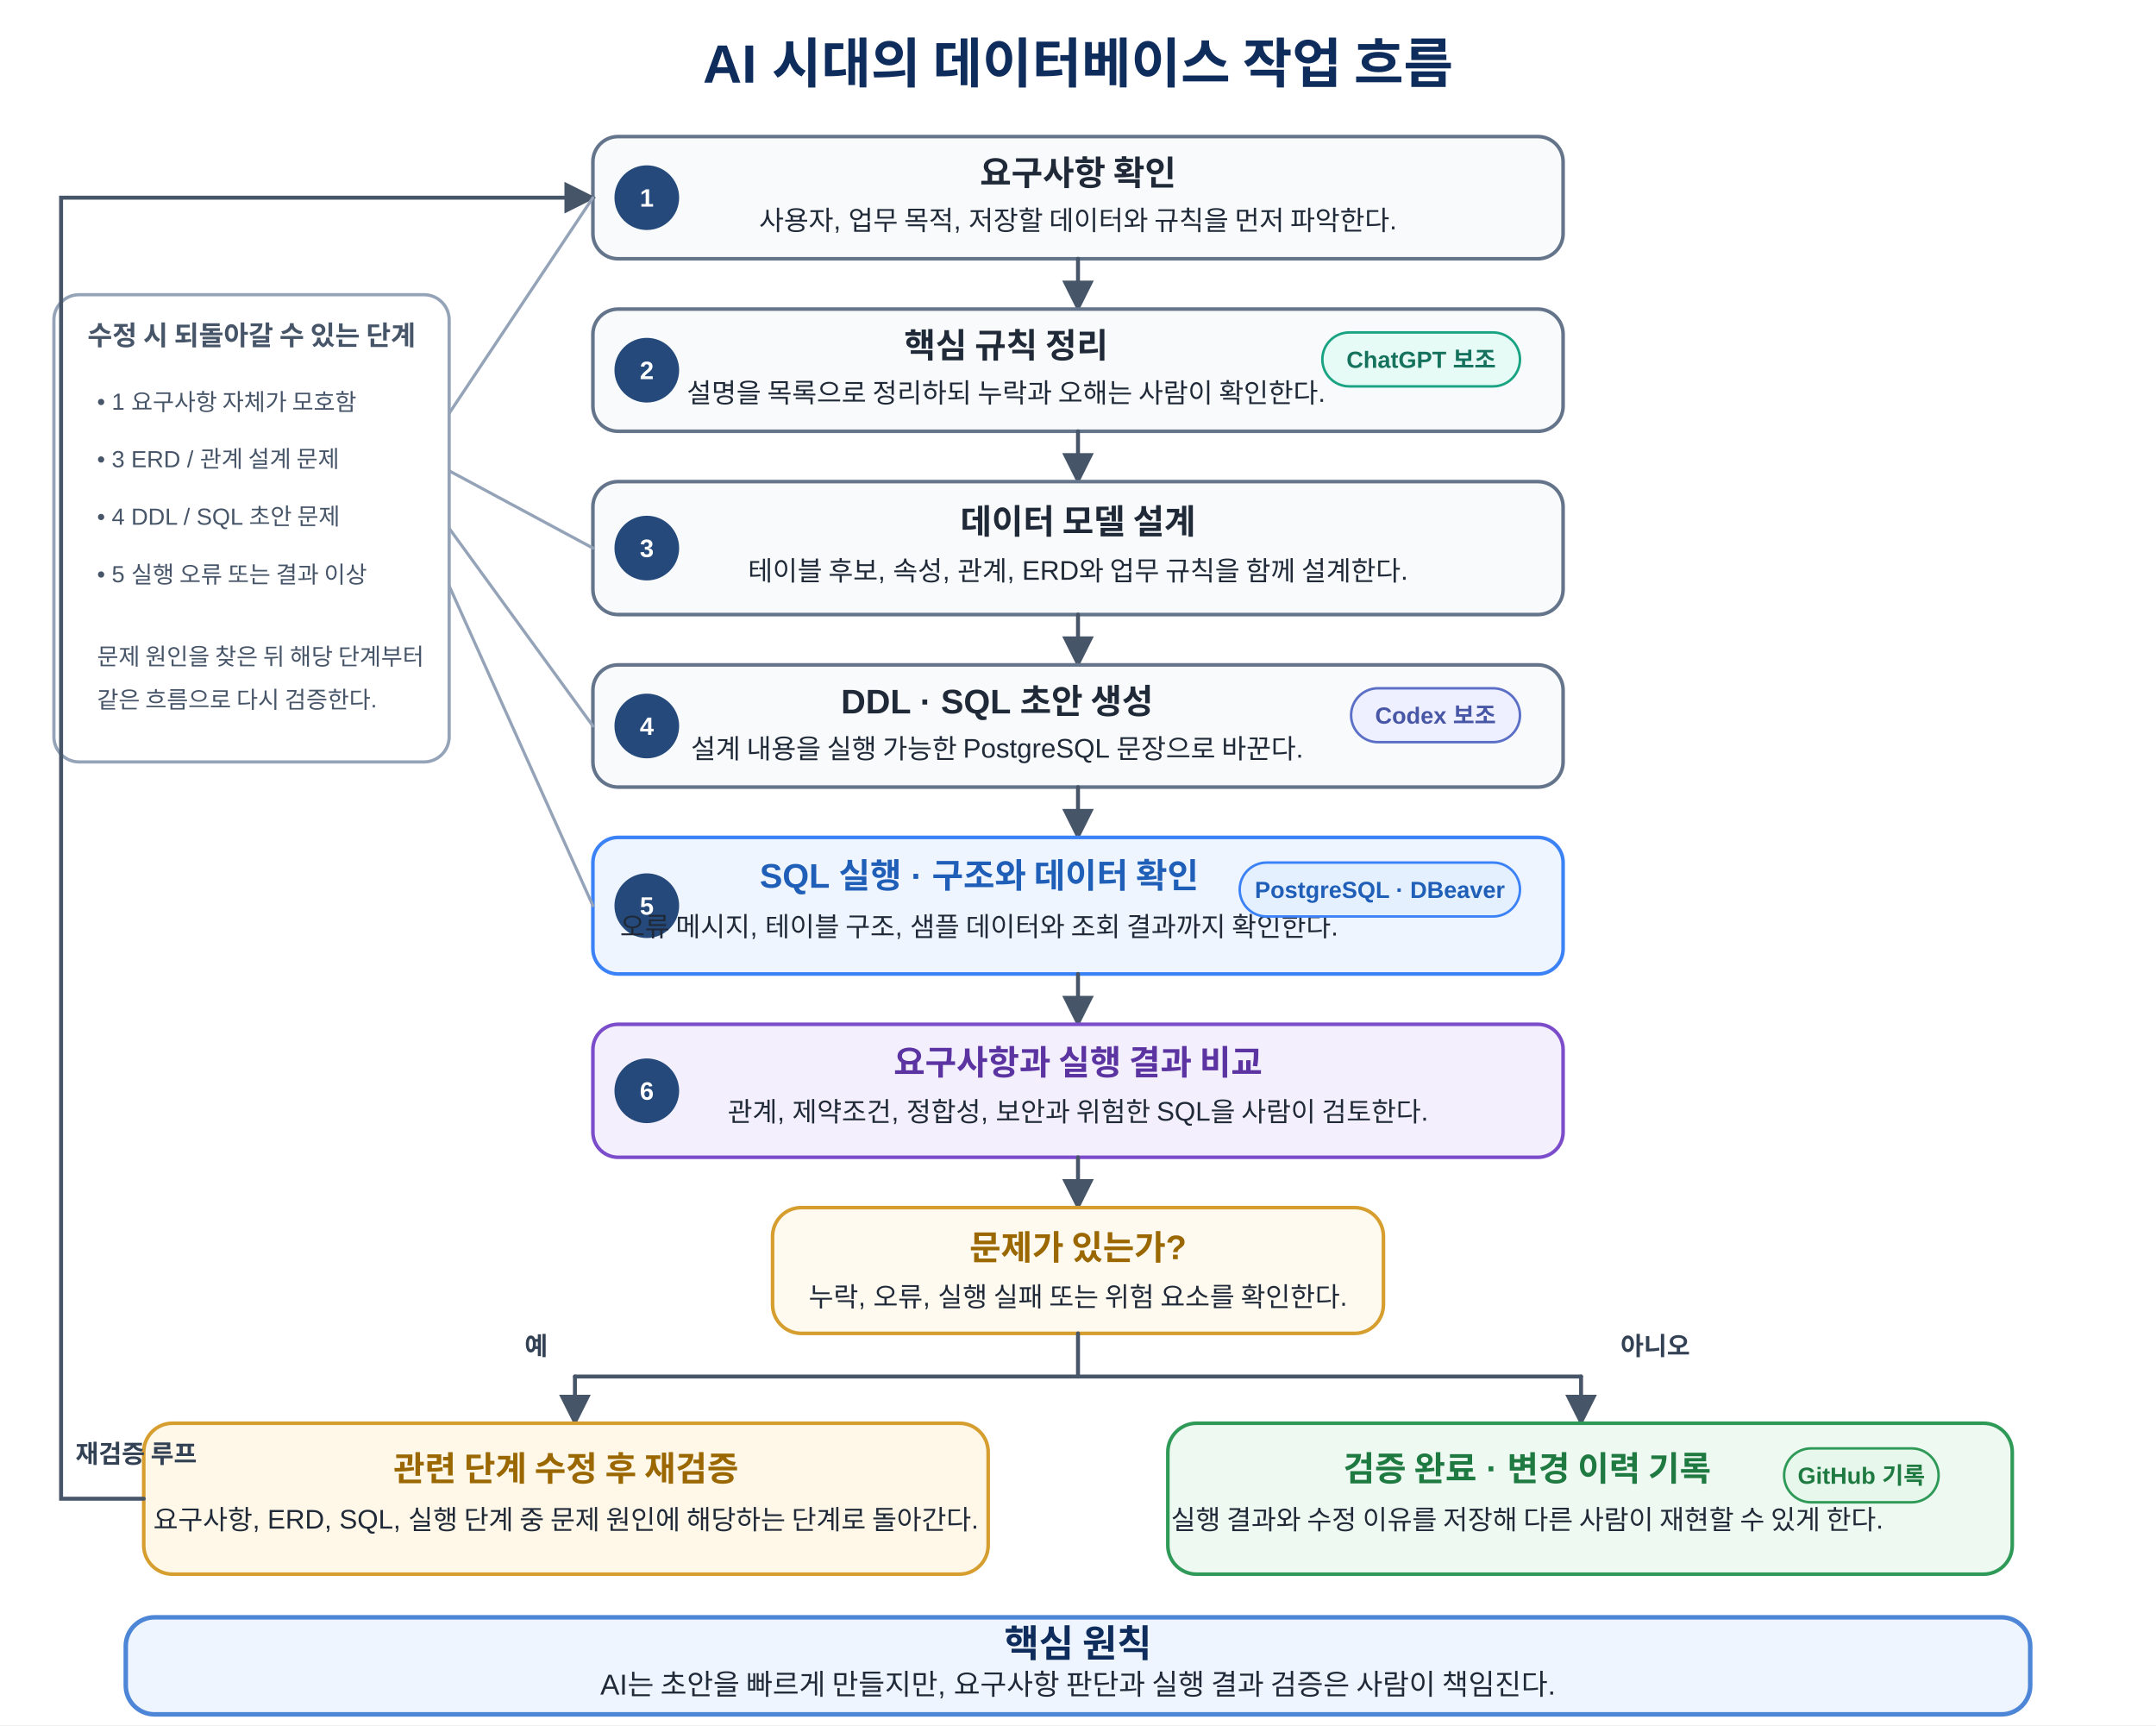
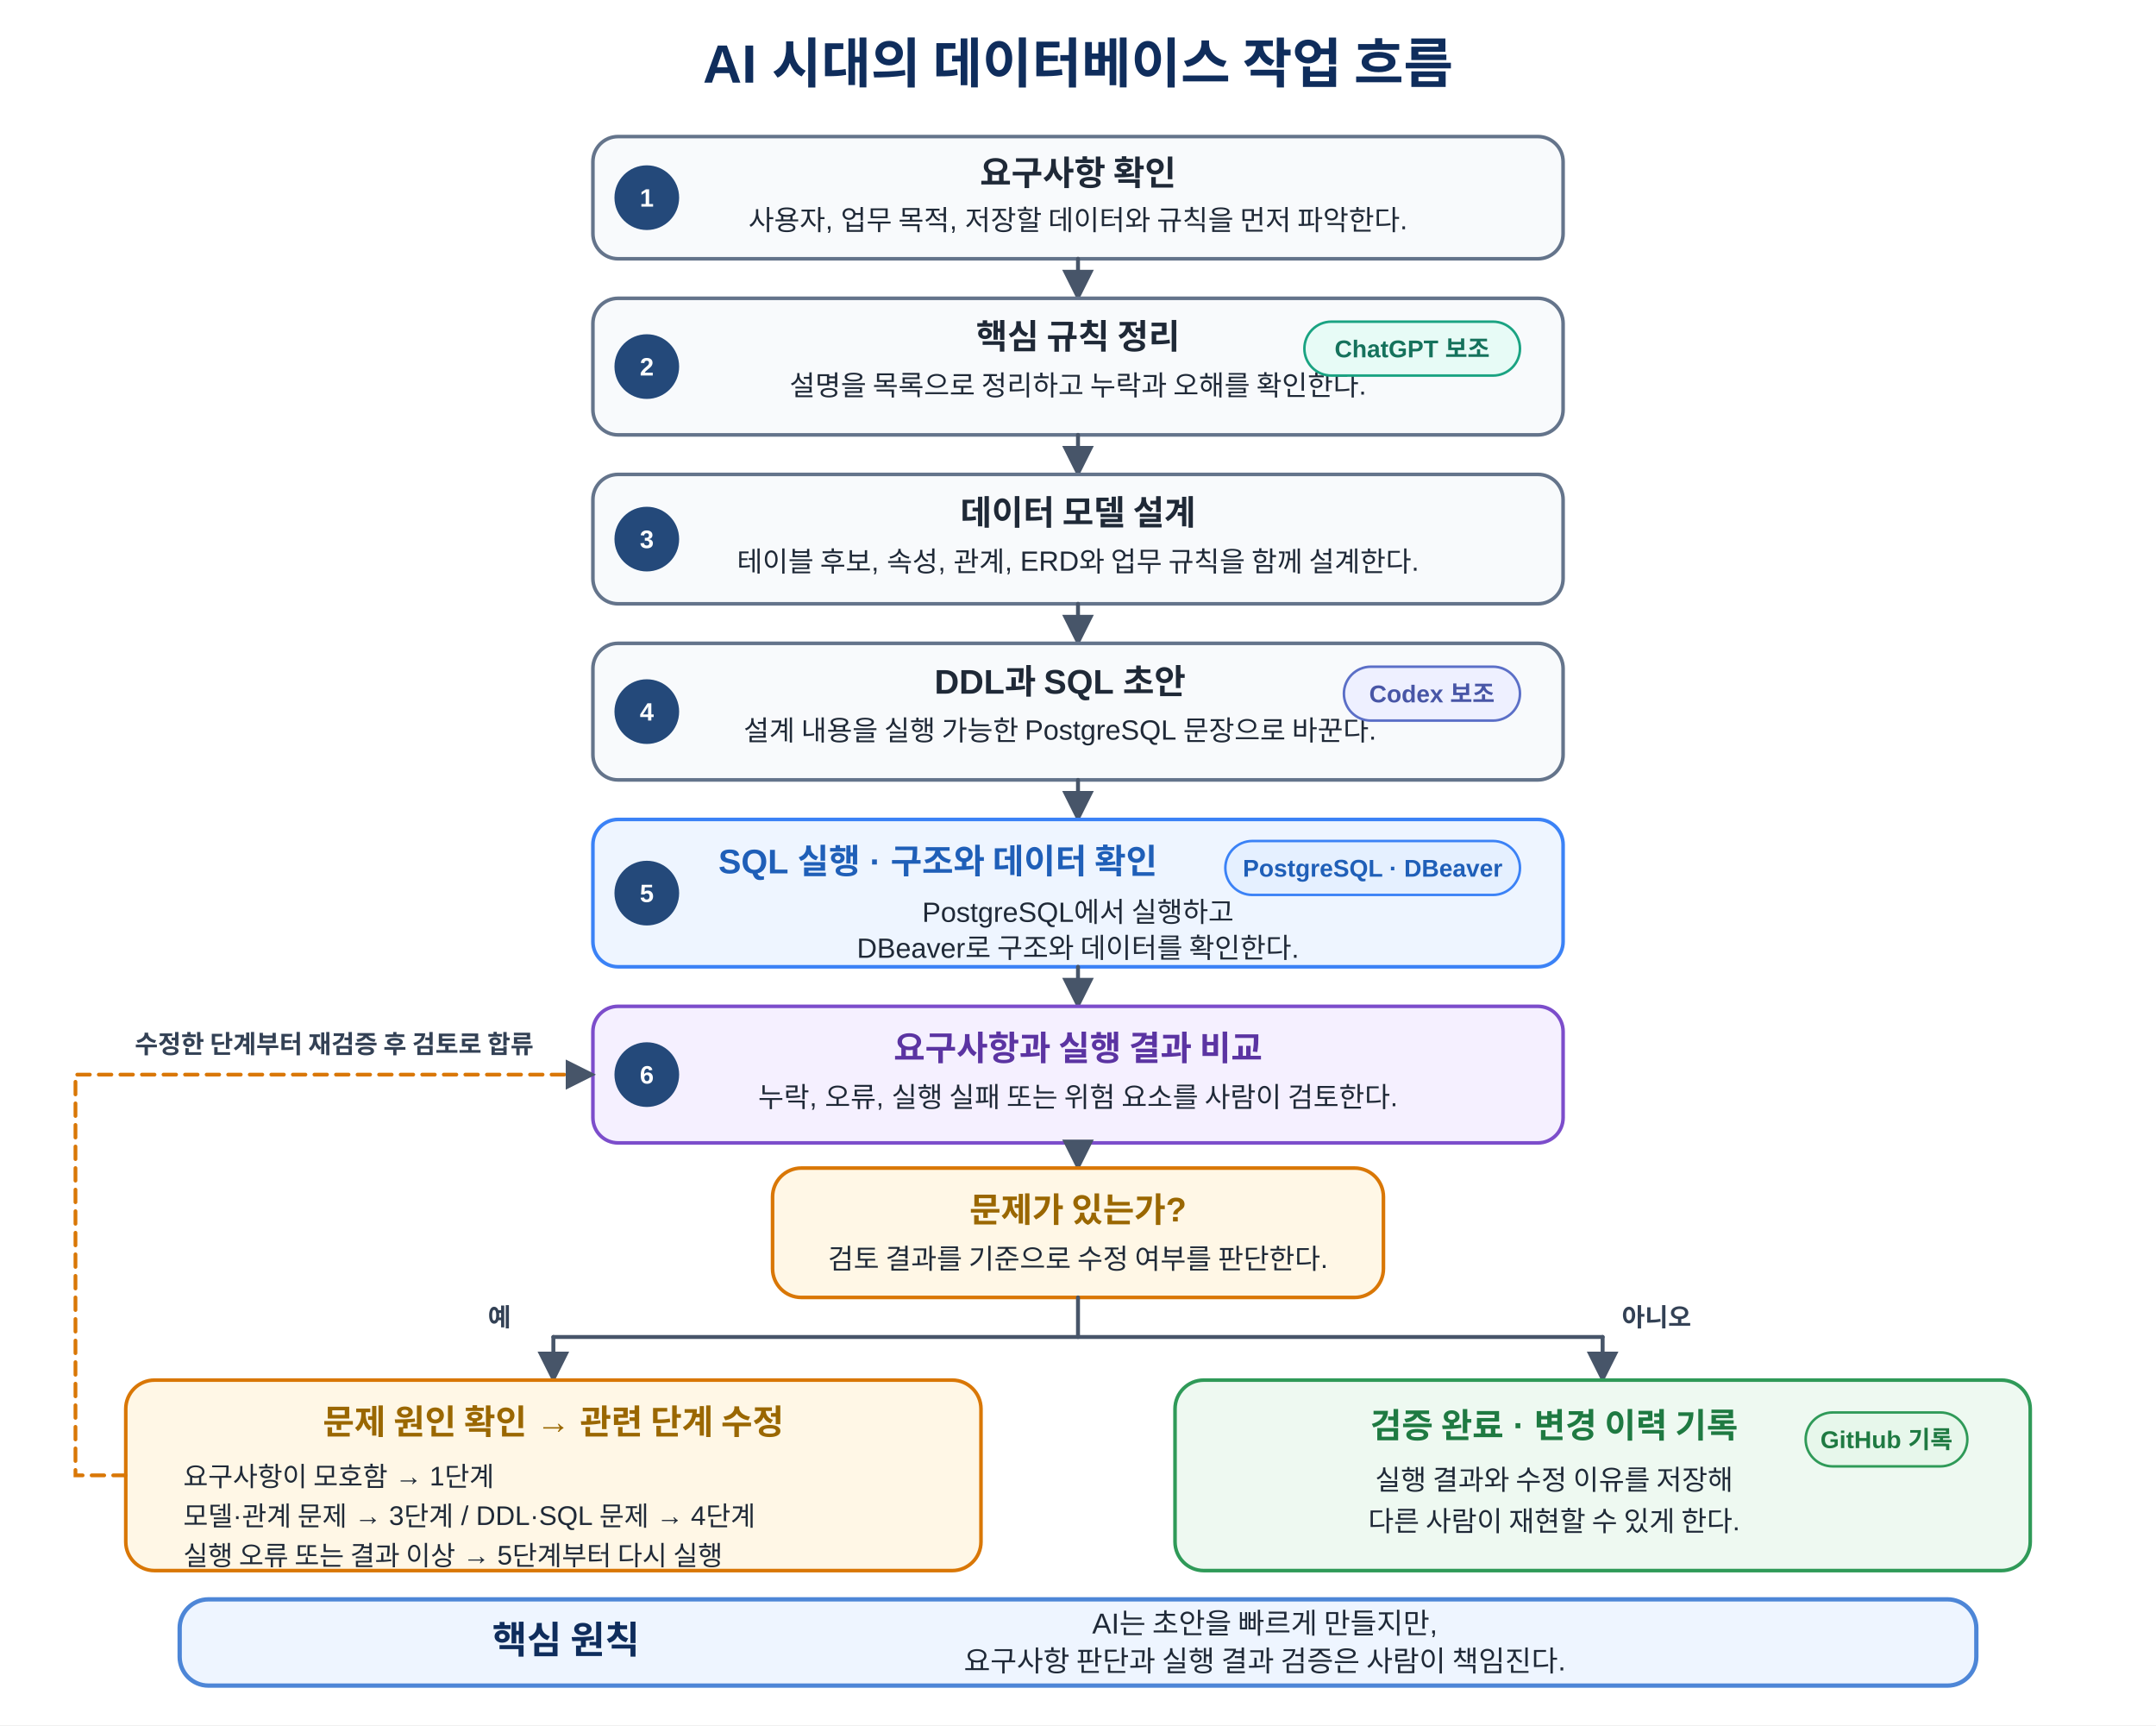
<svg xmlns="http://www.w3.org/2000/svg" width="1200" height="960" viewBox="0 0 1200 960" role="img" aria-labelledby="title desc">
  <defs>
    <marker id="arrow" viewBox="0 0 10 10" refX="9" refY="5" markerWidth="8" markerHeight="8" orient="auto">
      <path d="M 0 0 L 10 5 L 0 10 z" fill="#475569" />
    </marker>
    <style>
      text { font-family: "Malgun Gothic", "Apple SD Gothic Neo", "Noto Sans KR", Arial, sans-serif; fill:#1f2937; }
-       .title { font-size:30px; font-weight:700; fill:#0f2d5c; }
+       .canvas { fill:#ffffff; }
+       .title { font-size:30px; font-weight:700; fill:#0f2d5c; text-anchor:middle; }
      .step { fill:#f8fafc; stroke:#64748b; stroke-width:2; }
      .execute { fill:#eef5ff; stroke:#3b82f6; stroke-width:2; }
-       .human { fill:#f3effd; stroke:#7c4dcb; stroke-width:2; }
-       .decision { fill:#fffaf0; stroke:#d69e2e; stroke-width:2; }
-       .fix { fill:#fff7e8; stroke:#d69e2e; stroke-width:2; }
+       .human { fill:#f5f0ff; stroke:#7c4dcb; stroke-width:2; }
+       .decision { fill:#fff7e6; stroke:#d97706; stroke-width:2; }
+       .fix { fill:#fff7e6; stroke:#d97706; stroke-width:2; }
      .complete { fill:#eef9f1; stroke:#2f9a58; stroke-width:2; }
-       .loop-note { fill:#ffffff; stroke:#94a3b8; stroke-width:1.8; }
+       .message { fill:#eef5ff; stroke:#4d86d7; stroke-width:2.4; }
+       .number { fill:#24497a; }
+       .number-text { font-size:14px; font-weight:700; fill:#ffffff; text-anchor:middle; dominant-baseline:middle; }
      .head { font-size:19px; font-weight:700; text-anchor:middle; }
      .head-blue { font-size:19px; font-weight:700; text-anchor:middle; fill:#1f5fb8; }
      .head-purple { font-size:19px; font-weight:700; text-anchor:middle; fill:#5b34a2; }
      .head-orange { font-size:19px; font-weight:700; text-anchor:middle; fill:#9a6700; }
      .head-green { font-size:19px; font-weight:700; text-anchor:middle; fill:#1f7a42; }
-       .body { font-size:15px; text-anchor:middle; }
+       .body { font-size:15.5px; text-anchor:middle; }
+       .body-left { font-size:15px; text-anchor:start; }
+       .small { font-size:14px; text-anchor:middle; fill:#475569; }
+       .label { font-size:14px; font-weight:700; fill:#334155; text-anchor:middle; }
+       .message-title { font-size:21px; font-weight:700; fill:#0f2d5c; text-anchor:middle; }
+       .message-text { font-size:16px; text-anchor:middle; }
      .badge-ai { fill:#e7fbf6; stroke:#1aa382; stroke-width:1.4; }
      .badge-code { fill:#eef0ff; stroke:#5b6fc7; stroke-width:1.4; }
      .badge-tool { fill:#e5f0ff; stroke:#3b82f6; stroke-width:1.4; }
      .badge-git { fill:#e7f7eb; stroke:#2f9a58; stroke-width:1.4; }
-       .badge-text-ai { font-size:13px; font-weight:700; text-anchor:middle; dominant-baseline:middle; fill:#15725c; }
-       .badge-text-code { font-size:13px; font-weight:700; text-anchor:middle; dominant-baseline:middle; fill:#4856a6; }
-       .badge-text-tool { font-size:13px; font-weight:700; text-anchor:middle; dominant-baseline:middle; fill:#1f5fb8; }
-       .badge-text-git { font-size:13px; font-weight:700; text-anchor:middle; dominant-baseline:middle; fill:#1f7a42; }
+       .badge-text-ai { font-size:13.5px; font-weight:700; text-anchor:middle; dominant-baseline:middle; fill:#15725c; }
+       .badge-text-code { font-size:13.5px; font-weight:700; text-anchor:middle; dominant-baseline:middle; fill:#4856a6; }
+       .badge-text-tool { font-size:13.5px; font-weight:700; text-anchor:middle; dominant-baseline:middle; fill:#1f5fb8; }
+       .badge-text-git { font-size:13.5px; font-weight:700; text-anchor:middle; dominant-baseline:middle; fill:#1f7a42; }
      .line { stroke:#475569; stroke-width:2.2; fill:none; stroke-linecap:round; marker-end:url(#arrow); }
-       .line-noarrow { stroke:#475569; stroke-width:2.2; fill:none; stroke-linecap:round; }
-       .guide { stroke:#94a3b8; stroke-width:1.7; fill:none; stroke-linecap:round; }
-       .label { font-size:14px; font-weight:700; fill:#334155; }
-       .message { fill:#eef5ff; stroke:#4d86d7; stroke-width:2.5; }
-       .message-title { font-size:21px; font-weight:700; fill:#0f2d5c; text-anchor:middle; }
-       .message-text { font-size:16px; text-anchor:middle; }
-       .step-no { fill:#24497a; }
-       .step-no-text { font-size:14px; font-weight:700; fill:white; text-anchor:middle; dominant-baseline:middle; }
-       .small-note-title { font-size:15px; font-weight:700; text-anchor:middle; fill:#475569; }
-       .small-note { font-size:13px; text-anchor:start; fill:#475569; }
+       .line-plain { stroke:#475569; stroke-width:2.2; fill:none; stroke-linecap:round; }
+       .loop { stroke:#d97706; stroke-width:2.1; fill:none; stroke-linecap:round; stroke-dasharray:7 5; marker-end:url(#arrow); }
    </style>
  </defs>
-   <rect width="1200" height="960" fill="#ffffff" />
-   <text x="600" y="46" class="title" text-anchor="middle">AI 시대의 데이터베이스 작업 흐름</text>
+   <rect width="1200" height="960" class="canvas" />
+   <text x="600" y="46" class="title">AI 시대의 데이터베이스 작업 흐름</text>
  <rect x="330" y="76" width="540" height="68" rx="14" ry="14" class="step" />
-   <circle cx="360" cy="110" r="18" class="step-no" />
-   <text x="360" y="111" class="step-no-text">1</text>
+   <circle cx="360" cy="110" r="18" class="number" />
+   <text x="360" y="111" class="number-text">1</text>
  <text x="600" y="103" class="head">요구사항 확인</text>
  <text x="600" y="128" class="body">사용자, 업무 목적, 저장할 데이터와 규칙을 먼저 파악한다.</text>
-   <line x1="600" y1="144" x2="600" y2="172" class="line" />
-   <rect x="330" y="172" width="540" height="68" rx="14" ry="14" class="step" />
-   <circle cx="360" cy="206" r="18" class="step-no" />
-   <text x="360" y="207" class="step-no-text">2</text>
-   <text x="560" y="199" class="head">핵심 규칙 정리</text>
-   <text x="560" y="224" class="body">설명을 목록으로 정리하되 누락과 오해는 사람이 확인한다.</text>
-   <rect x="736" y="185" width="110" height="30" rx="15" ry="15" class="badge-ai" />
-   <text x="791" y="201" class="badge-text-ai">ChatGPT 보조</text>
-   <line x1="600" y1="240" x2="600" y2="268" class="line" />
-   <rect x="330" y="268" width="540" height="74" rx="14" ry="14" class="step" />
-   <circle cx="360" cy="305" r="18" class="step-no" />
-   <text x="360" y="306" class="step-no-text">3</text>
-   <text x="600" y="297" class="head">데이터 모델 설계</text>
-   <text x="600" y="323" class="body">테이블 후보, 속성, 관계, ERD와 업무 규칙을 함께 설계한다.</text>
-   <line x1="600" y1="342" x2="600" y2="370" class="line" />
-   <rect x="330" y="370" width="540" height="68" rx="14" ry="14" class="step" />
-   <circle cx="360" cy="404" r="18" class="step-no" />
-   <text x="360" y="405" class="step-no-text">4</text>
-   <text x="555" y="397" class="head">DDL · SQL 초안 생성</text>
-   <text x="555" y="422" class="body">설계 내용을 실행 가능한 PostgreSQL 문장으로 바꾼다.</text>
-   <rect x="752" y="383" width="94" height="30" rx="15" ry="15" class="badge-code" />
-   <text x="799" y="399" class="badge-text-code">Codex 보조</text>
-   <line x1="600" y1="438" x2="600" y2="466" class="line" />
-   <rect x="330" y="466" width="540" height="76" rx="14" ry="14" class="execute" />
-   <circle cx="360" cy="504" r="18" class="step-no" />
-   <text x="360" y="505" class="step-no-text">5</text>
-   <text x="545" y="494" class="head-blue">SQL 실행 · 구조와 데이터 확인</text>
-   <text x="545" y="521" class="body">오류 메시지, 테이블 구조, 샘플 데이터와 조회 결과까지 확인한다.</text>
-   <rect x="690" y="480" width="156" height="30" rx="15" ry="15" class="badge-tool" />
-   <text x="768" y="496" class="badge-text-tool">PostgreSQL · DBeaver</text>
-   <line x1="600" y1="542" x2="600" y2="570" class="line" />
-   <rect x="330" y="570" width="540" height="74" rx="14" ry="14" class="human" />
-   <circle cx="360" cy="607" r="18" class="step-no" />
-   <text x="360" y="608" class="step-no-text">6</text>
-   <text x="600" y="598" class="head-purple">요구사항과 실행 결과 비교</text>
-   <text x="600" y="624" class="body">관계, 제약조건, 정합성, 보안과 위험한 SQL을 사람이 검토한다.</text>
-   <line x1="600" y1="644" x2="600" y2="672" class="line" />
-   <rect x="430" y="672" width="340" height="70" rx="16" ry="16" class="decision" />
-   <text x="600" y="701" class="head-orange">문제가 있는가?</text>
-   <text x="600" y="727" class="body">누락, 오류, 실행 실패 또는 위험 요소를 확인한다.</text>
-   <line x1="600" y1="742" x2="600" y2="766" class="line-noarrow" />
-   <line x1="320" y1="766" x2="880" y2="766" class="line-noarrow" />
-   <line x1="320" y1="766" x2="320" y2="792" class="line" />
-   <line x1="880" y1="766" x2="880" y2="792" class="line" />
-   <text x="292" y="754" class="label">예</text>
-   <text x="902" y="754" class="label">아니오</text>
-   <rect x="80" y="792" width="470" height="84" rx="16" ry="16" class="fix" />
-   <text x="315" y="824" class="head-orange">관련 단계 수정 후 재검증</text>
-   <text x="315" y="851" class="body">요구사항, ERD, SQL, 실행 단계 중 문제 원인에 해당하는 단계로 돌아간다.</text>
-   <rect x="650" y="792" width="470" height="84" rx="16" ry="16" class="complete" />
-   <text x="850" y="824" class="head-green">검증 완료 · 변경 이력 기록</text>
-   <text x="850" y="851" class="body">실행 결과와 수정 이유를 저장해 다른 사람이 재현할 수 있게 한다.</text>
-   <rect x="993" y="806" width="86" height="30" rx="15" ry="15" class="badge-git" />
-   <text x="1036" y="822" class="badge-text-git">GitHub 기록</text>
-   <rect x="30" y="164" width="220" height="260" rx="14" ry="14" class="loop-note" />
-   <text x="140" y="192" class="small-note-title">수정 시 되돌아갈 수 있는 단계</text>
-   <text x="54" y="228" class="small-note">• 1 요구사항 자체가 모호함</text>
-   <text x="54" y="260" class="small-note">• 3 ERD / 관계 설계 문제</text>
-   <text x="54" y="292" class="small-note">• 4 DDL / SQL 초안 문제</text>
-   <text x="54" y="324" class="small-note">• 5 실행 오류 또는 결과 이상</text>
-   <text x="54" y="370" class="small-note">문제 원인을 찾은 뒤 해당 단계부터</text>
-   <text x="54" y="394" class="small-note">같은 흐름으로 다시 검증한다.</text>
-   <path d="M80 834 H34 V110 H330" class="line" />
-   <text x="42" y="814" class="label">재검증 루프</text>
-   <line x1="250" y1="230" x2="330" y2="110" class="guide" />
-   <line x1="250" y1="262" x2="330" y2="305" class="guide" />
-   <line x1="250" y1="294" x2="330" y2="404" class="guide" />
-   <line x1="250" y1="326" x2="330" y2="504" class="guide" />
-   <rect x="70" y="900" width="1060" height="54" rx="16" ry="16" class="message" />
-   <text x="600" y="922" class="message-title">핵심 원칙</text>
-   <text x="600" y="943" class="message-text">AI는 초안을 빠르게 만들지만, 요구사항 판단과 실행 결과 검증은 사람이 책임진다.</text>
+   <line x1="600" y1="144" x2="600" y2="166" class="line" />
+   <rect x="330" y="166" width="540" height="76" rx="14" ry="14" class="step" />
+   <circle cx="360" cy="204" r="18" class="number" />
+   <text x="360" y="205" class="number-text">2</text>
+   <text x="600" y="194" class="head">핵심 규칙 정리</text>
+   <text x="600" y="220" class="body">설명을 목록으로 정리하고 누락과 오해를 확인한다.</text>
+   <rect x="726" y="179" width="120" height="30" rx="15" ry="15" class="badge-ai" />
+   <text x="786" y="195" class="badge-text-ai">ChatGPT 보조</text>
+   <line x1="600" y1="242" x2="600" y2="264" class="line" />
+   <rect x="330" y="264" width="540" height="72" rx="14" ry="14" class="step" />
+   <circle cx="360" cy="300" r="18" class="number" />
+   <text x="360" y="301" class="number-text">3</text>
+   <text x="600" y="292" class="head">데이터 모델 설계</text>
+   <text x="600" y="318" class="body">테이블 후보, 속성, 관계, ERD와 업무 규칙을 함께 설계한다.</text>
+   <line x1="600" y1="336" x2="600" y2="358" class="line" />
+   <rect x="330" y="358" width="540" height="76" rx="14" ry="14" class="step" />
+   <circle cx="360" cy="396" r="18" class="number" />
+   <text x="360" y="397" class="number-text">4</text>
+   <text x="590" y="386" class="head">DDL과 SQL 초안</text>
+   <text x="590" y="412" class="body">설계 내용을 실행 가능한 PostgreSQL 문장으로 바꾼다.</text>
+   <rect x="748" y="371" width="98" height="30" rx="15" ry="15" class="badge-code" />
+   <text x="797" y="387" class="badge-text-code">Codex 보조</text>
+   <line x1="600" y1="434" x2="600" y2="456" class="line" />
+   <rect x="330" y="456" width="540" height="82" rx="14" ry="14" class="execute" />
+   <circle cx="360" cy="497" r="18" class="number" />
+   <text x="360" y="498" class="number-text">5</text>
+   <text x="522" y="486" class="head-blue">SQL 실행 · 구조와 데이터 확인</text>
+   <text x="600" y="513" class="body">PostgreSQL에서 실행하고</text>
+   <text x="600" y="533" class="body">DBeaver로 구조와 데이터를 확인한다.</text>
+   <rect x="682" y="468" width="164" height="30" rx="15" ry="15" class="badge-tool" />
+   <text x="764" y="484" class="badge-text-tool">PostgreSQL · DBeaver</text>
+   <line x1="600" y1="538" x2="600" y2="560" class="line" />
+   <rect x="330" y="560" width="540" height="76" rx="14" ry="14" class="human" />
+   <circle cx="360" cy="598" r="18" class="number" />
+   <text x="360" y="599" class="number-text">6</text>
+   <text x="600" y="590" class="head-purple">요구사항과 실행 결과 비교</text>
+   <text x="600" y="616" class="body">누락, 오류, 실행 실패 또는 위험 요소를 사람이 검토한다.</text>
+   <line x1="600" y1="636" x2="600" y2="650" class="line" />
+   <rect x="430" y="650" width="340" height="72" rx="16" ry="16" class="decision" />
+   <text x="600" y="680" class="head-orange">문제가 있는가?</text>
+   <text x="600" y="706" class="body">검토 결과를 기준으로 수정 여부를 판단한다.</text>
+   <line x1="600" y1="722" x2="600" y2="744" class="line-plain" />
+   <line x1="308" y1="744" x2="892" y2="744" class="line-plain" />
+   <line x1="308" y1="744" x2="308" y2="768" class="line" />
+   <line x1="892" y1="744" x2="892" y2="768" class="line" />
+   <text x="278" y="738" class="label">예</text>
+   <text x="922" y="738" class="label">아니오</text>
+   <rect x="70" y="768" width="476" height="106" rx="16" ry="16" class="fix" />
+   <text x="308" y="798" class="head-orange">문제 원인 확인 → 관련 단계 수정</text>
+   <text x="102" y="827" class="body-left">요구사항이 모호함 → 1단계</text>
+   <text x="102" y="849" class="body-left">모델·관계 문제 → 3단계 / DDL·SQL 문제 → 4단계</text>
+   <text x="102" y="871" class="body-left">실행 오류 또는 결과 이상 → 5단계부터 다시 실행</text>
+   <rect x="654" y="768" width="476" height="106" rx="16" ry="16" class="complete" />
+   <text x="865" y="800" class="head-green">검증 완료 · 변경 이력 기록</text>
+   <text x="865" y="829" class="body">실행 결과와 수정 이유를 저장해</text>
+   <text x="865" y="852" class="body">다른 사람이 재현할 수 있게 한다.</text>
+   <rect x="1005" y="786" width="90" height="30" rx="15" ry="15" class="badge-git" />
+   <text x="1050" y="802" class="badge-text-git">GitHub 기록</text>
+   <path d="M70 821 H42 V598 H330" class="loop" />
+   <text x="186" y="586" class="label">수정한 단계부터 재검증 후 검토로 합류</text>
+   <rect x="100" y="890" width="1000" height="48" rx="16" ry="16" class="message" />
+   <text x="315" y="920" class="message-title">핵심 원칙</text>
+   <text x="704" y="909" class="message-text">AI는 초안을 빠르게 만들지만,</text>
+   <text x="704" y="930" class="message-text">요구사항 판단과 실행 결과 검증은 사람이 책임진다.</text>
</svg>
